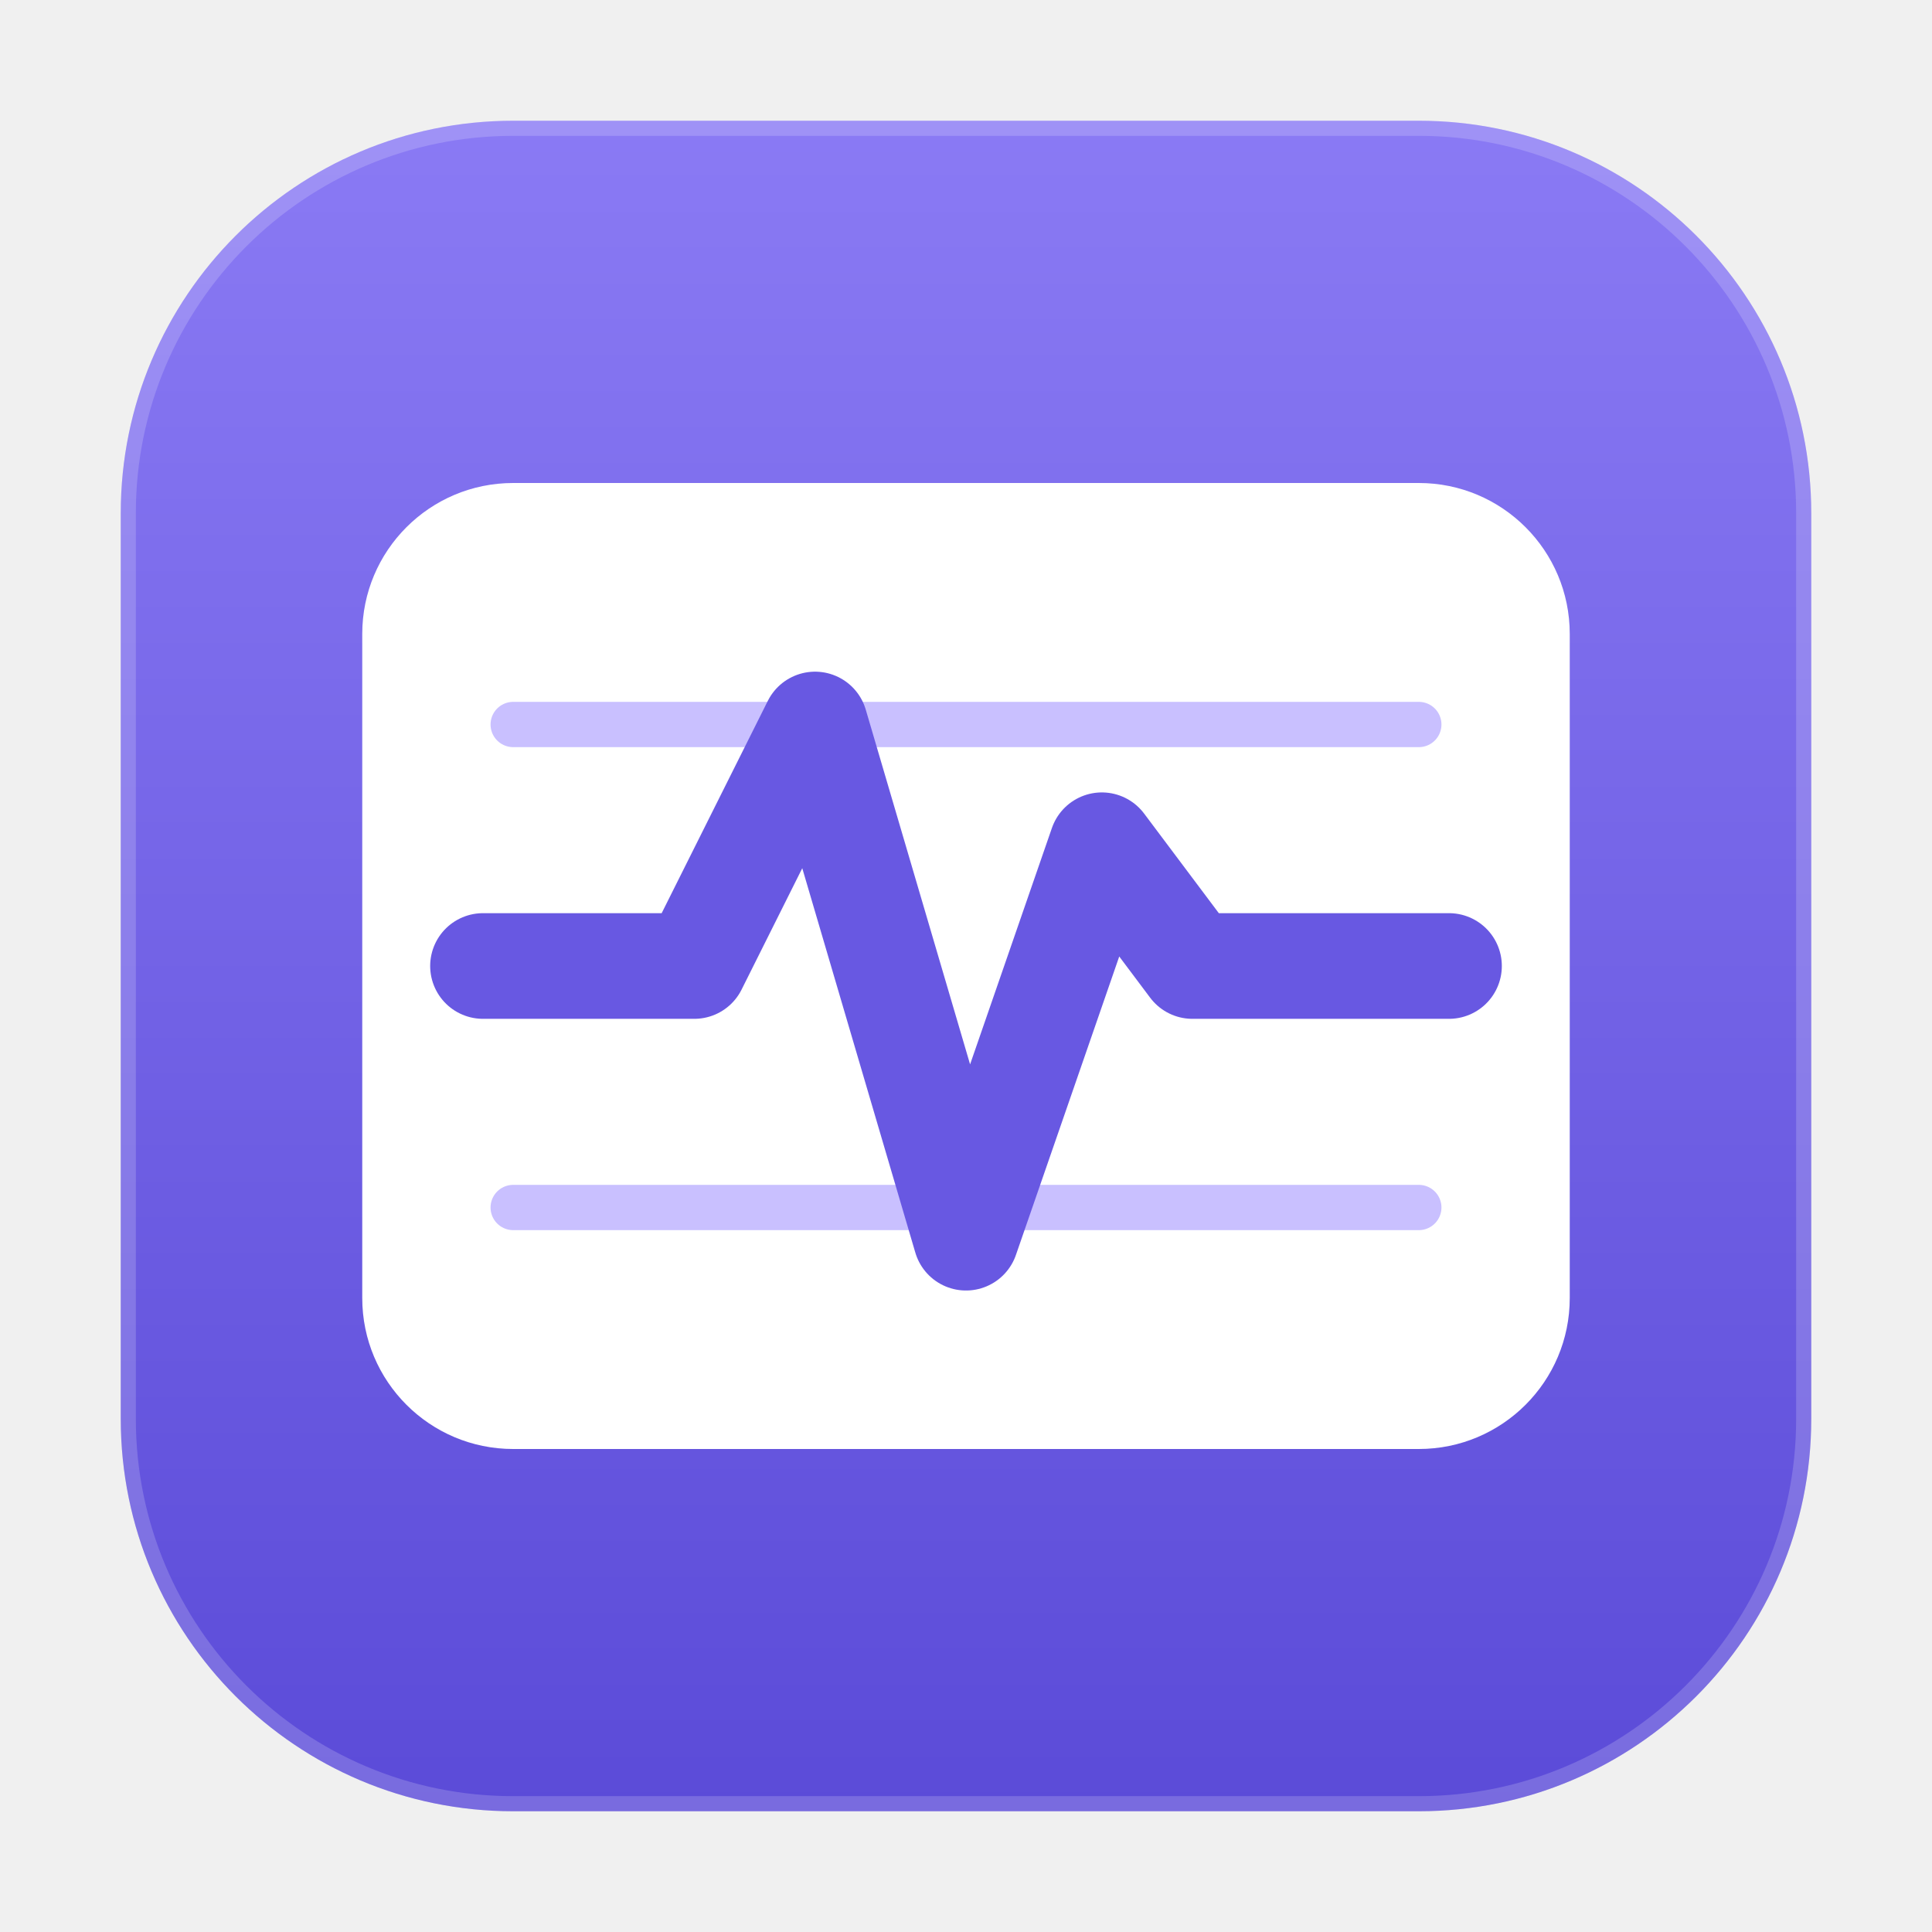
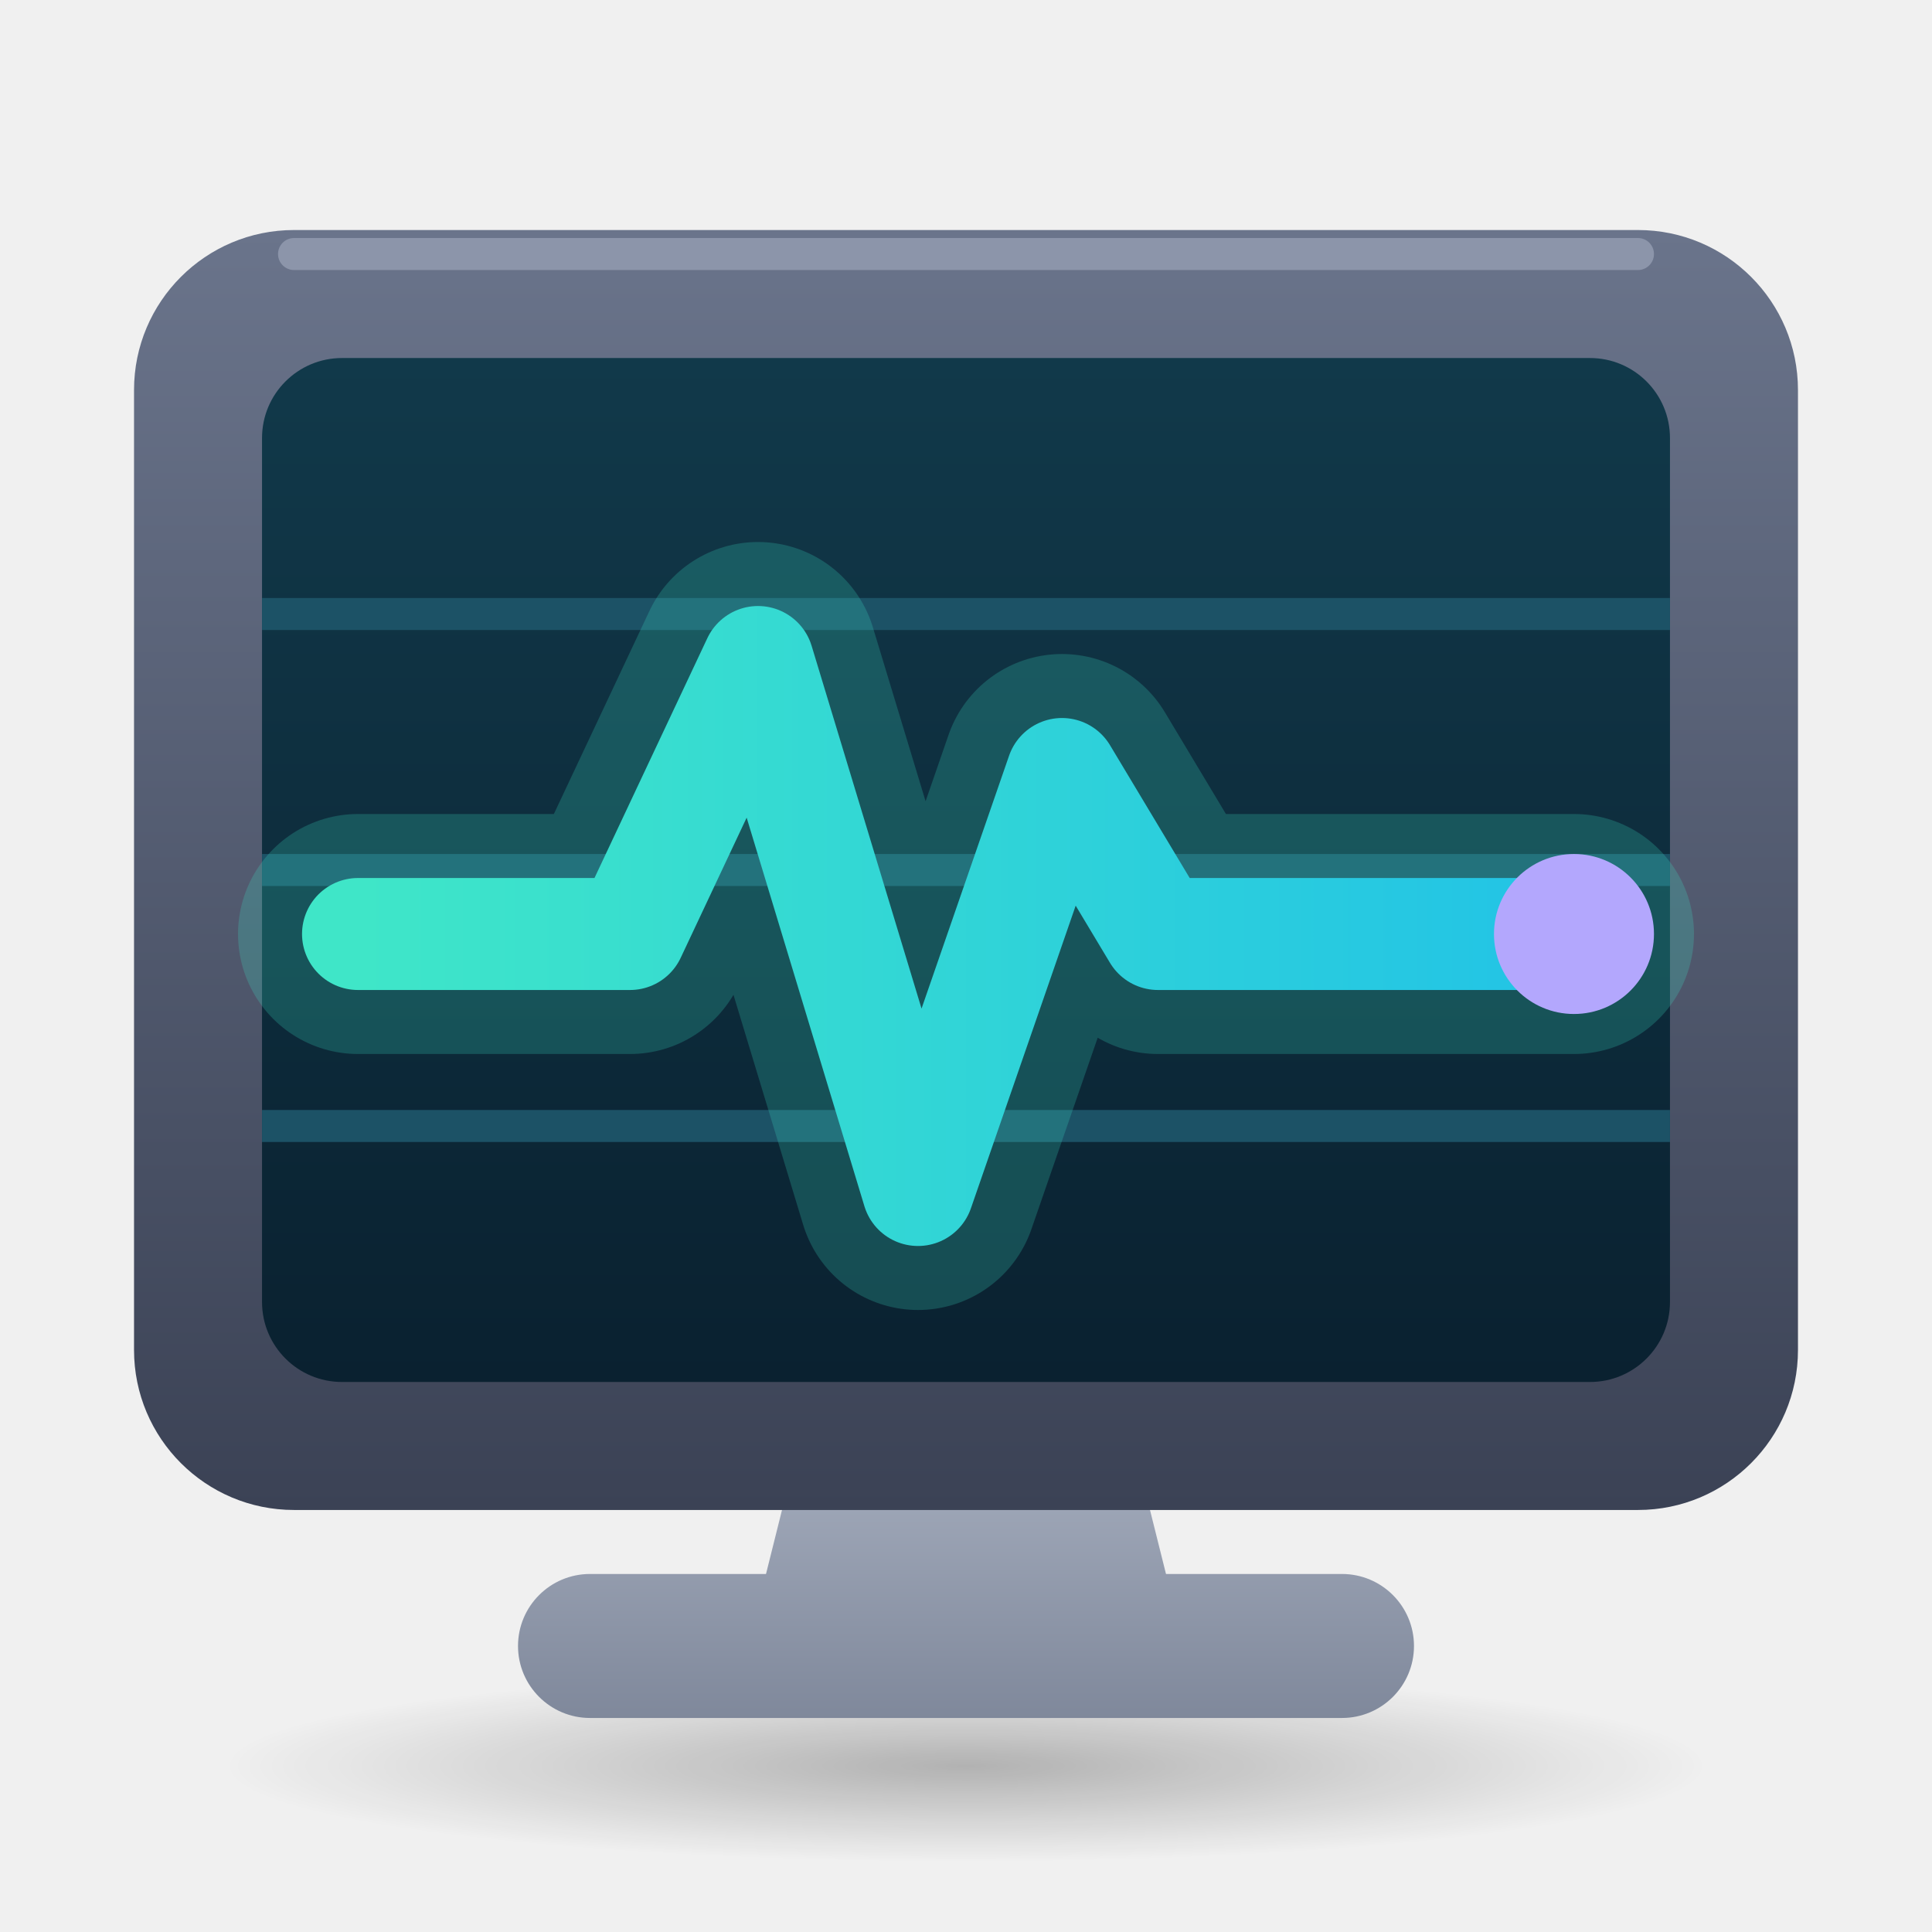
<svg xmlns="http://www.w3.org/2000/svg" width="128" height="128" viewBox="0 0 128 128">
  <defs>
-     <linearGradient id="bg" x1="0" y1="0" x2="0" y2="1">
-       <stop offset="0" stop-color="#8a7af4" />
-       <stop offset="1" stop-color="#5b4bd8" />
+     <radialGradient id="shadow" cx="0.5" cy="0.5" r="0.5">
+       <stop offset="0" stop-color="#000000" stop-opacity="0.26" />
+       <stop offset="1" stop-color="#000000" stop-opacity="0" />
+     </radialGradient>
+     <linearGradient id="bezel" gradientUnits="userSpaceOnUse" x1="0" y1="18" x2="0" y2="98">
+       <stop offset="0" stop-color="#6A748B" />
+       <stop offset="1" stop-color="#3B4255" />
+     </linearGradient>
+     <linearGradient id="screen" gradientUnits="userSpaceOnUse" x1="0" y1="26" x2="0" y2="90">
+       <stop offset="0" stop-color="#11394A" />
+       <stop offset="1" stop-color="#0A2130" />
+     </linearGradient>
+     <linearGradient id="stand" gradientUnits="userSpaceOnUse" x1="0" y1="92" x2="0" y2="112">
+       <stop offset="0" stop-color="#A9B1C1" />
+       <stop offset="1" stop-color="#7D8699" />
+     </linearGradient>
+     <linearGradient id="line" gradientUnits="userSpaceOnUse" x1="26" y1="0" x2="102" y2="0">
+       <stop offset="0" stop-color="#3FE6C8" />
+       <stop offset="1" stop-color="#22C3E6" />
    </linearGradient>
  </defs>
-   <rect x="8" y="8" width="112" height="112" rx="26" fill="url(#bg)" />
-   <rect x="8.5" y="8.5" width="111" height="111" rx="25.5" fill="none" stroke="#ffffff" stroke-opacity="0.18" />
-   <rect x="24" y="32" width="80" height="64" rx="10" fill="#ffffff" />
-   <g fill="none" stroke="#c9c0ff" stroke-width="3" stroke-linecap="round">
-     <path d="M 34 48 H 94" />
-     <path d="M 34 80 H 94" />
+   <g transform="translate(64 64) scale(1.06) translate(-64 -64)">
+     <ellipse cx="64" cy="114" rx="46" ry="6" fill="url(#shadow)" />
+     <path fill="url(#stand)" d="M54 92H74L77 104H51Z" />
+     <rect x="36" y="102" width="56" height="9" rx="4.5" fill="url(#stand)" />
+     <rect x="12" y="18" width="104" height="80" rx="10" fill="url(#bezel)" />
+     <path fill="none" stroke="#8C95AA" stroke-width="2" stroke-linecap="round" d="M22 19.5H106" />
+     <rect x="20" y="26" width="88" height="64" rx="5" fill="url(#screen)" />
+     <path fill="none" stroke="#1C5266" stroke-width="2" d="M20 42H108M20 58H108M20 74H108" />
+     <path fill="none" stroke="#3FE6C8" stroke-opacity="0.22" stroke-width="15" stroke-linecap="round" stroke-linejoin="round" d="M26 62H43L51 45L61 78L70 52L76 62H102" />
+     <path fill="none" stroke="url(#line)" stroke-width="7" stroke-linecap="round" stroke-linejoin="round" d="M26 62H43L51 45L61 78L70 52L76 62H102" />
+     <circle cx="102" cy="62" r="5" fill="#B3A7FD" />
  </g>
-   <path fill="none" stroke="#6858e2" stroke-width="7" stroke-linecap="round" stroke-linejoin="round" d="M 32 64 H 46 L 54 48 L 64 82 L 73 56 L 79 64 H 96" />
</svg>
